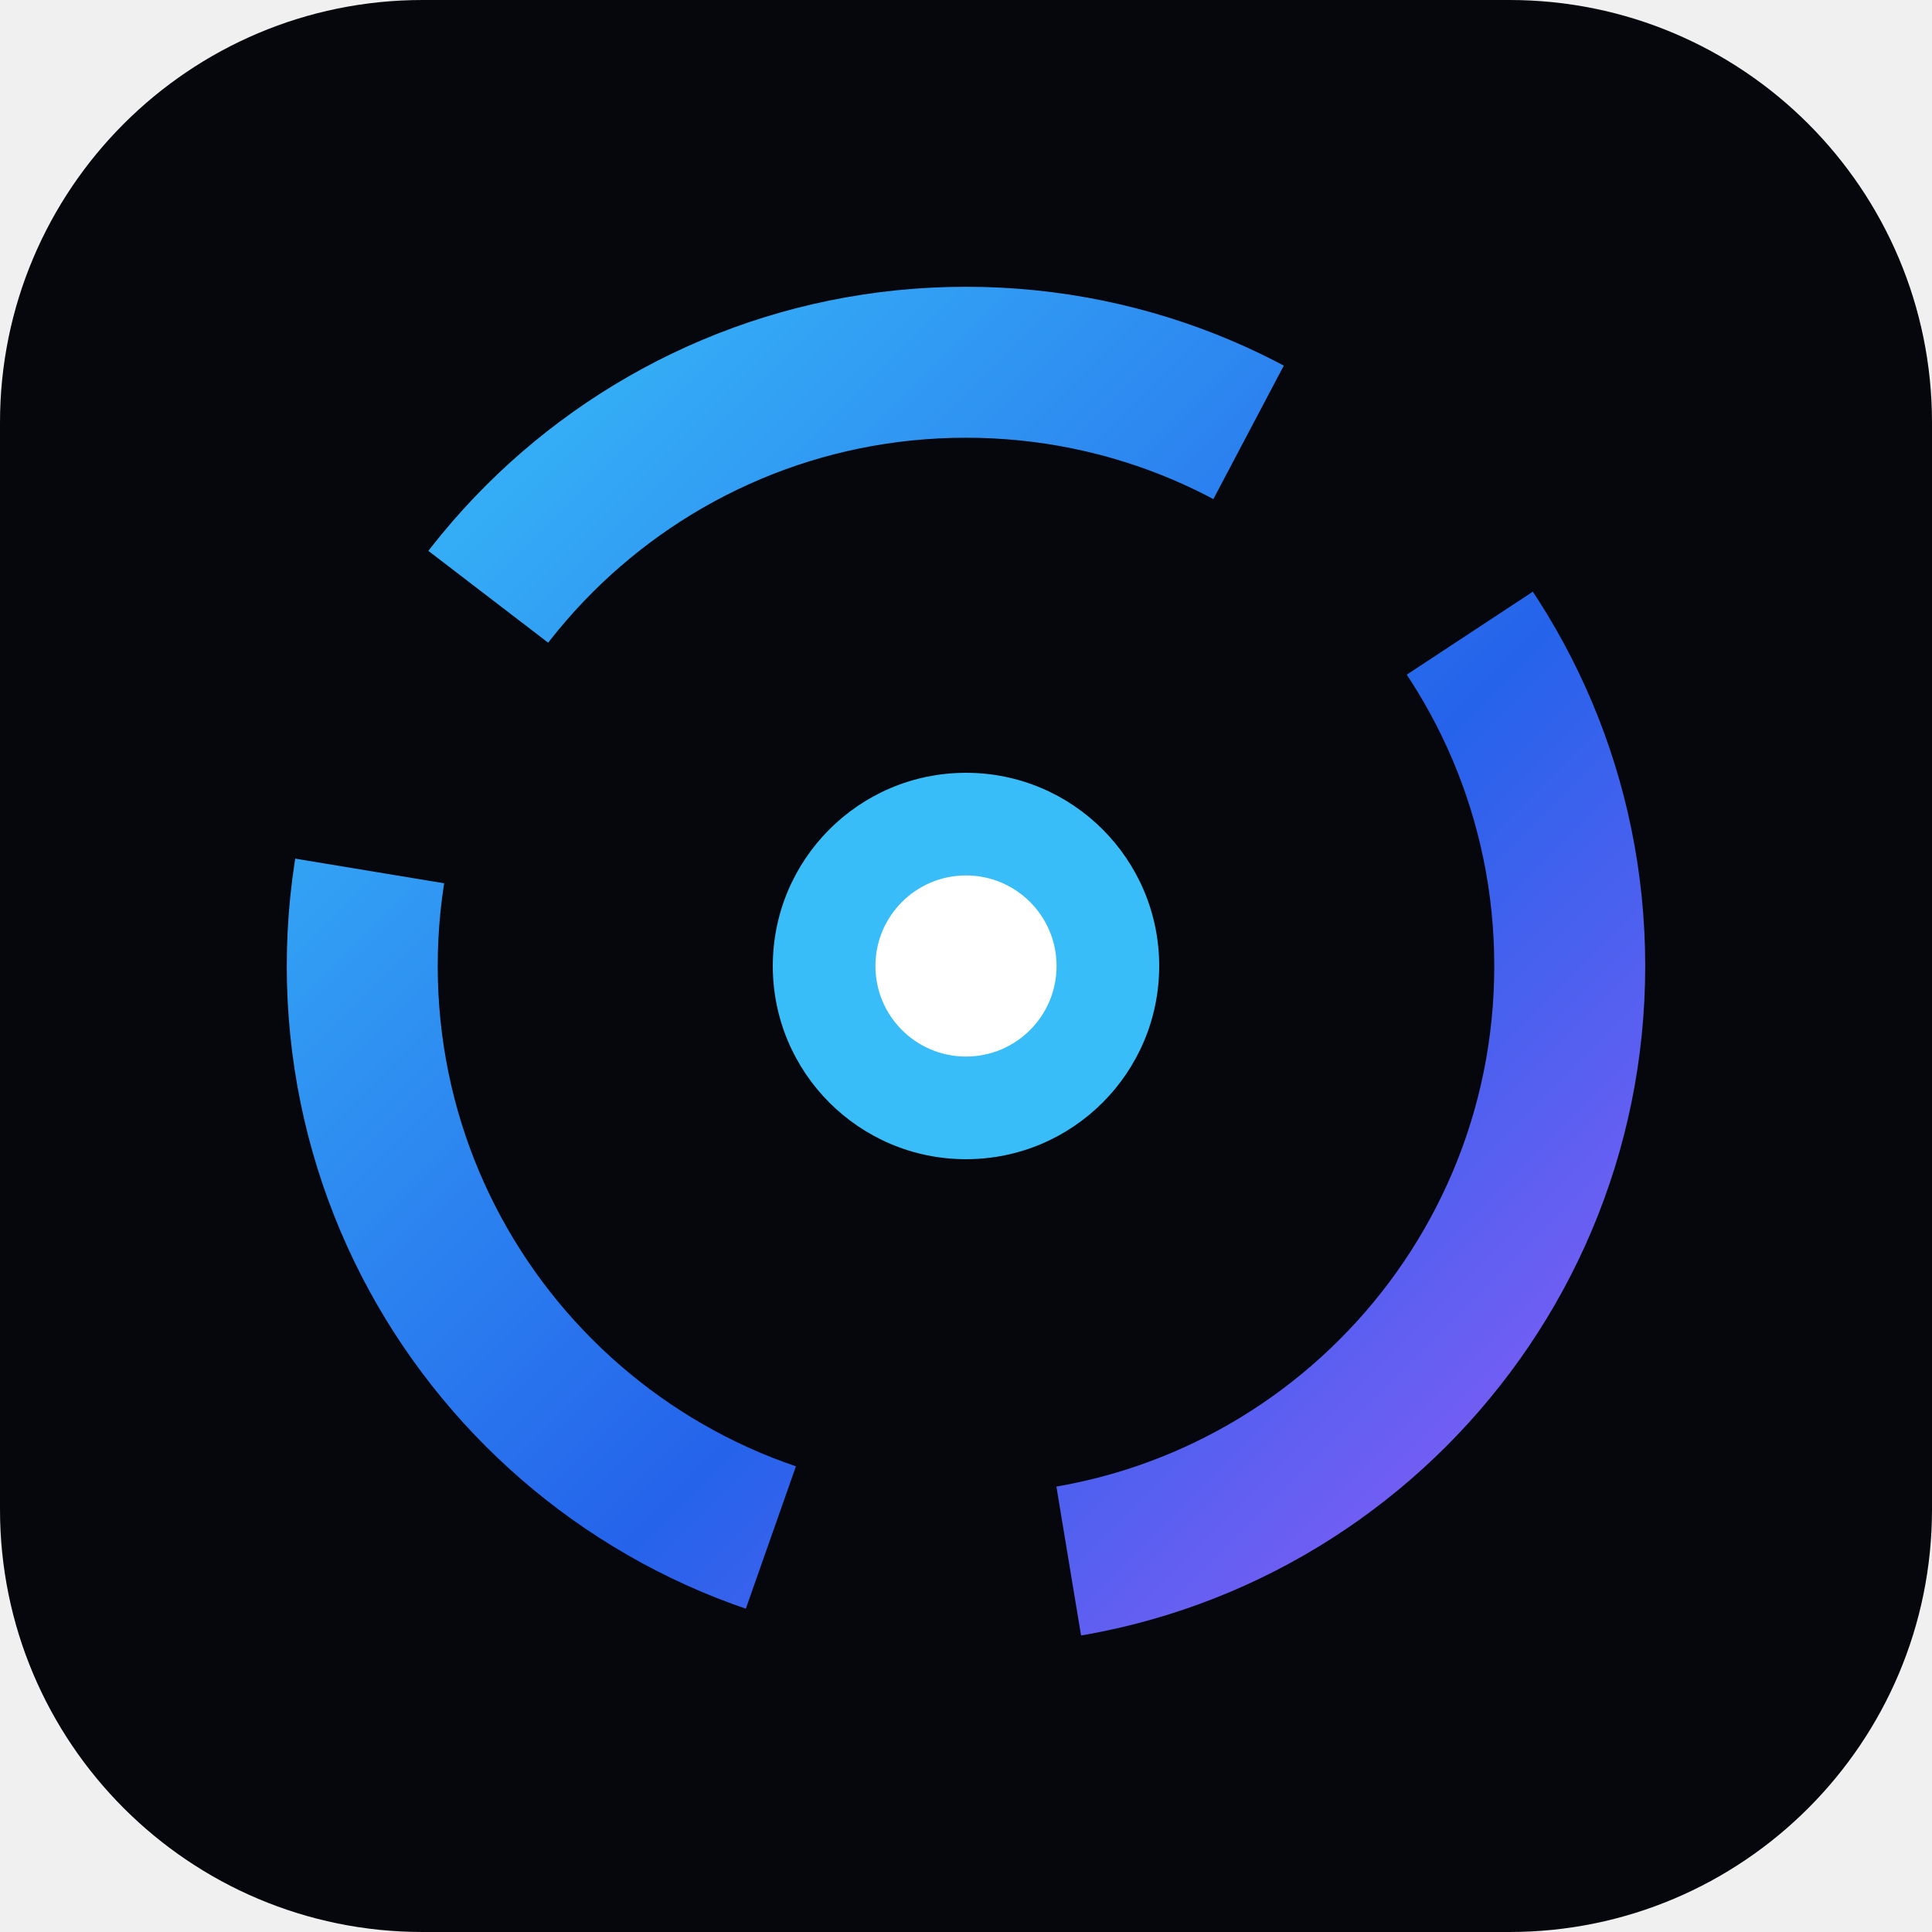
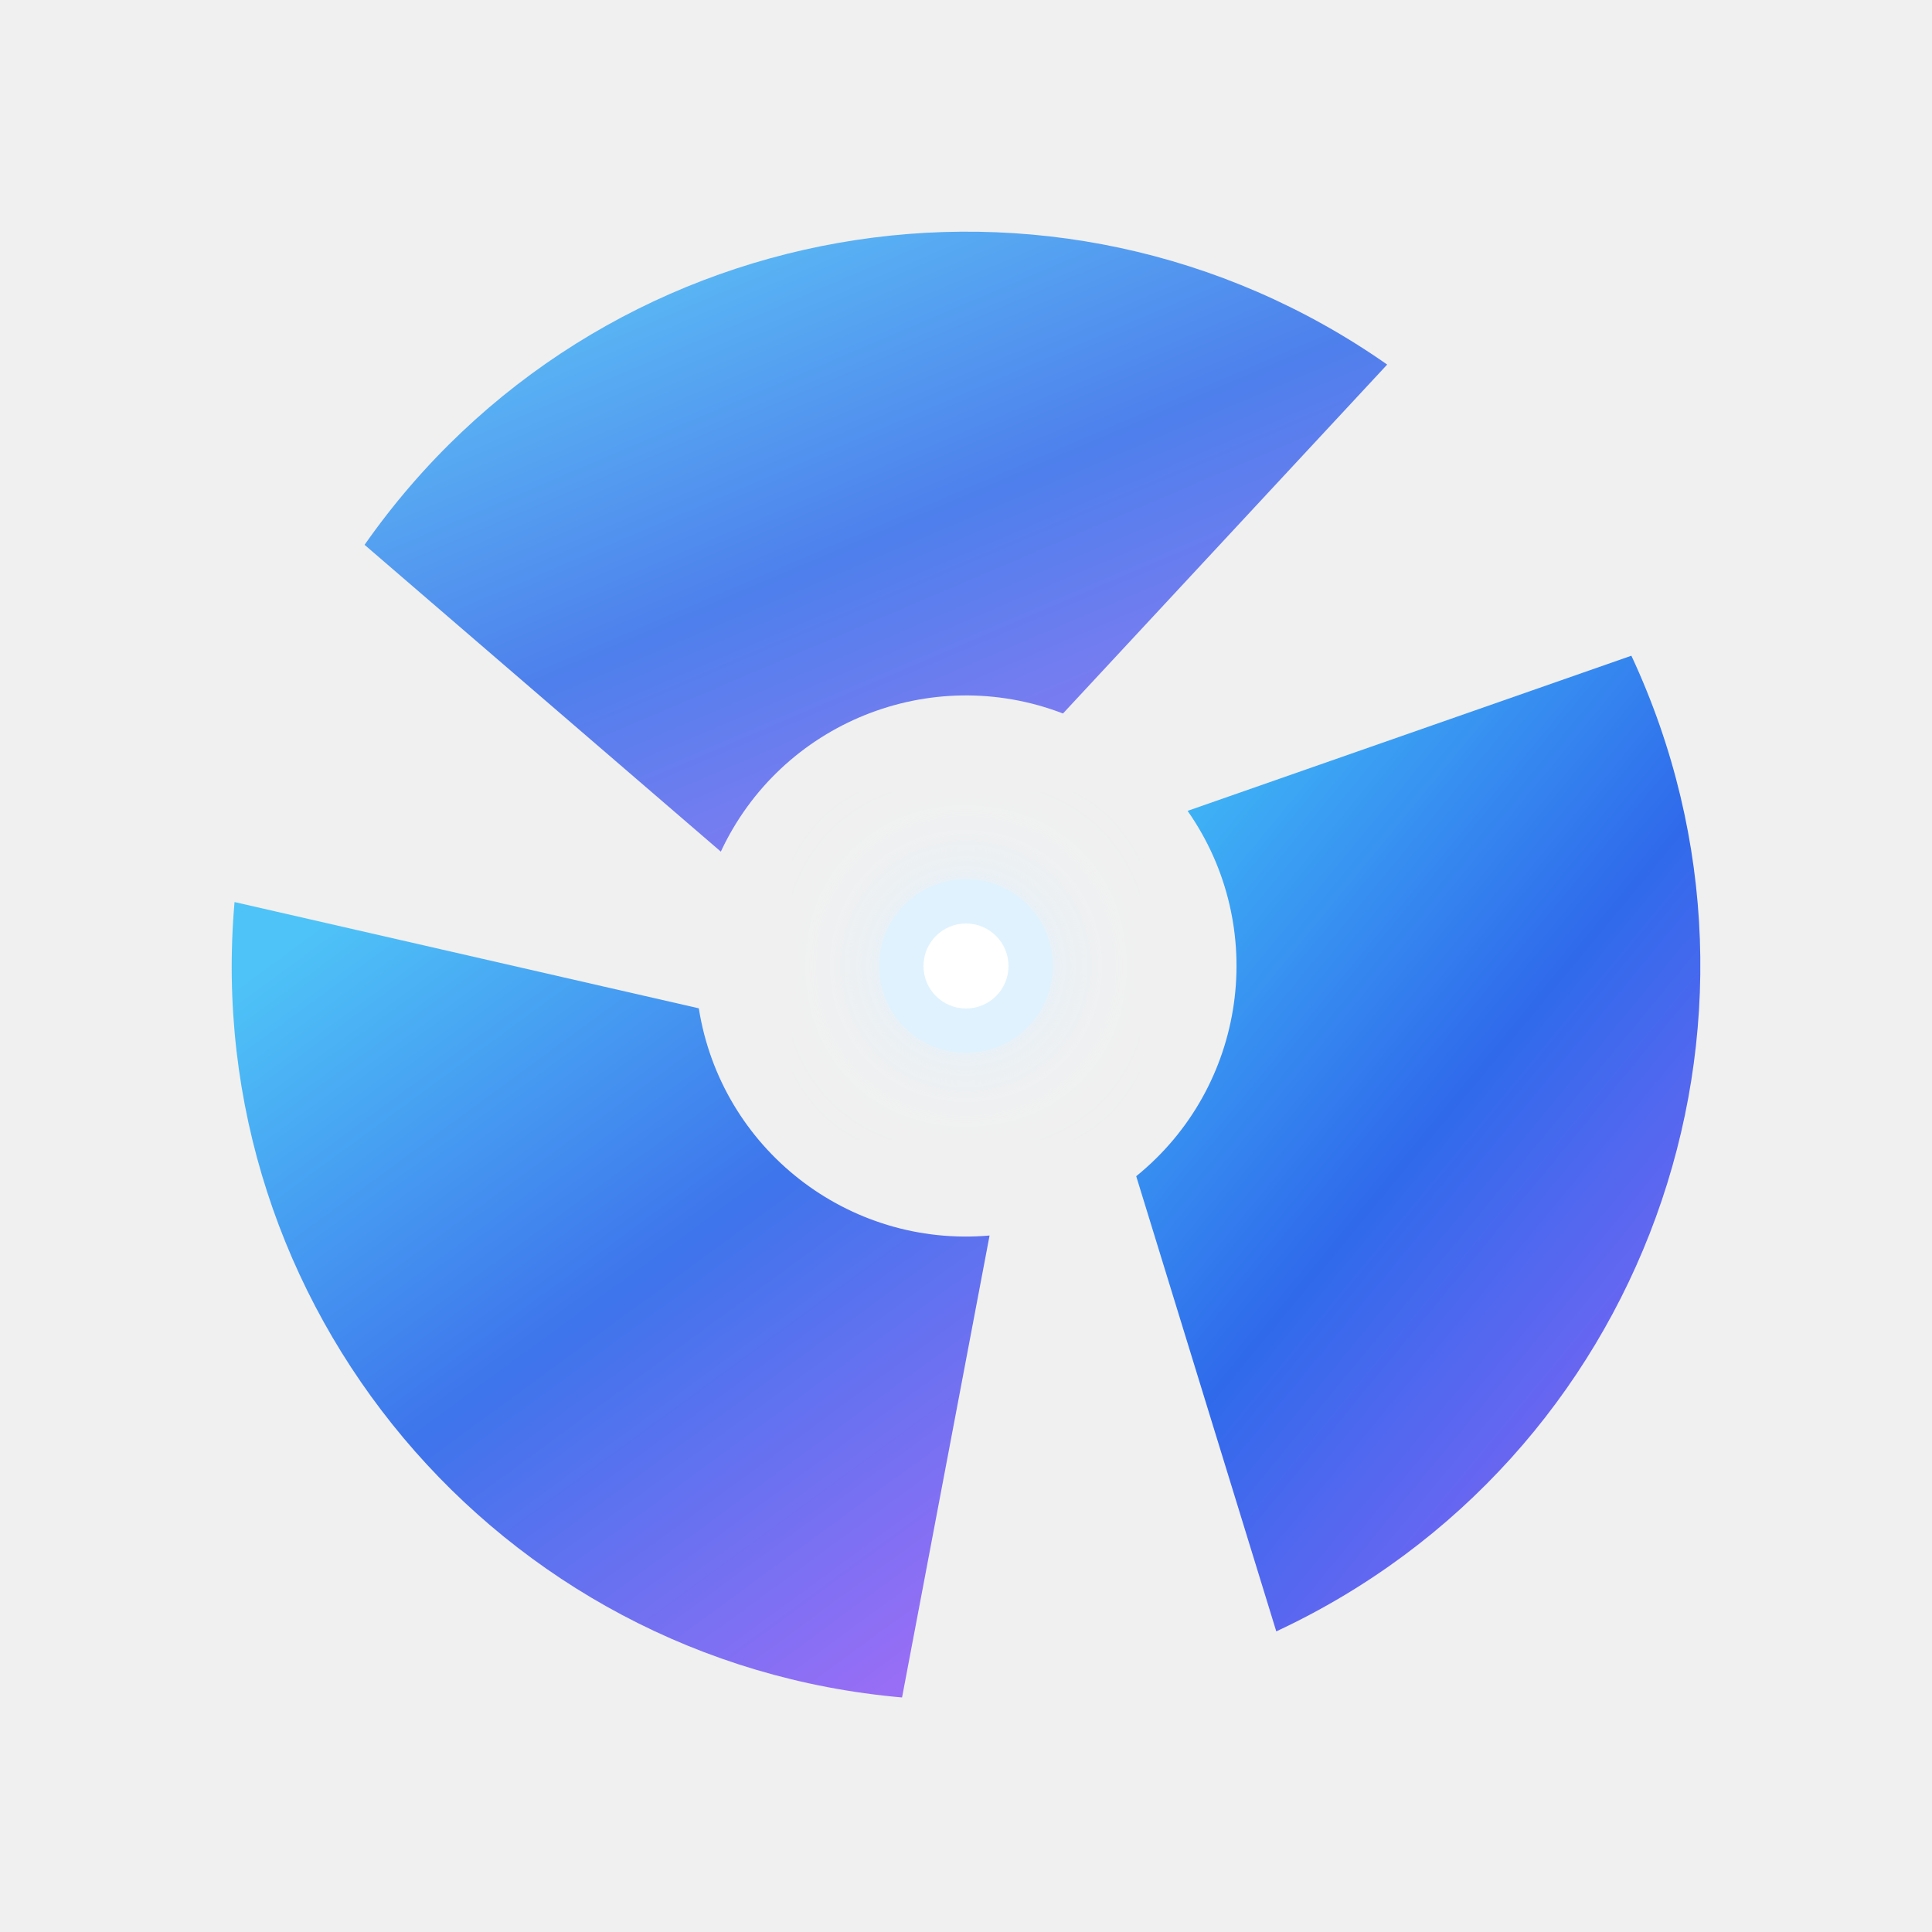
- <svg xmlns="http://www.w3.org/2000/svg" viewBox="0 0 32 32" fill="none">
+ <svg xmlns="http://www.w3.org/2000/svg" viewBox="0 0 100 100" fill="none" class="tanvelo-mark">
  <defs>
-     <linearGradient id="fav-grad" x1="0%" y1="0%" x2="100%" y2="100%">
+     <linearGradient id="tanvelo-grad" x1="15%" y1="0%" x2="85%" y2="100%">
      <stop offset="0%" stop-color="#38BDF8" />
-       <stop offset="60%" stop-color="#2563EB" />
+       <stop offset="50%" stop-color="#2563EB" />
      <stop offset="100%" stop-color="#8B5CF6" />
    </linearGradient>
+     <radialGradient id="spark-glow" cx="50%" cy="50%" r="50%">
+       <stop offset="0%" stop-color="#FFFFFF" />
+       <stop offset="40%" stop-color="#38BDF8" />
+       <stop offset="100%" stop-color="#38BDF8" stop-opacity="0" />
+     </radialGradient>
+     <filter id="core-glow" x="-50%" y="-50%" width="200%" height="200%">
+       <feGaussianBlur stdDeviation="2.5" result="blur" />
+       <feMerge>
+         <feMergeNode in="blur" />
+         <feMergeNode in="SourceGraphic" />
+       </feMerge>
+     </filter>
  </defs>
-   <rect width="32" height="32" rx="7" fill="#05070D" />
-   <circle cx="16" cy="16" r="10" stroke="url(#fav-grad)" stroke-width="2.5" stroke-dasharray="14 5" />
-   <circle cx="16" cy="16" r="3.2" fill="#38BDF8" />
-   <circle cx="16" cy="16" r="1.5" fill="#FFFFFF" />
+   <path d="M 61.47 41.97 L 84.44 33.94 A 38.00 38.00 0 0 1 66.06 84.44 L 58.81 60.88 A 14.00 14.00 0 0 0 61.47 41.97 Z" fill="url(#tanvelo-grad)" fill-opacity="0.95" />
+   <path d="M 51.22 63.95 L 46.69 87.86 A 38.00 38.00 0 0 1 12.14 46.69 L 36.17 52.19 A 14.00 14.00 0 0 0 51.22 63.95 Z" fill="url(#tanvelo-grad)" fill-opacity="0.88" />
+   <path d="M 37.31 44.08 L 18.87 28.20 A 38.00 38.00 0 0 1 71.80 18.87 L 55.02 36.93 A 14.00 14.00 0 0 0 37.31 44.08 Z" fill="url(#tanvelo-grad)" fill-opacity="0.80" />
+   <circle cx="50" cy="50" r="4.5" fill="#E0F2FE" filter="url(#core-glow)" />
+   <circle cx="50" cy="50" r="2.2" fill="#FFFFFF" />
</svg>
